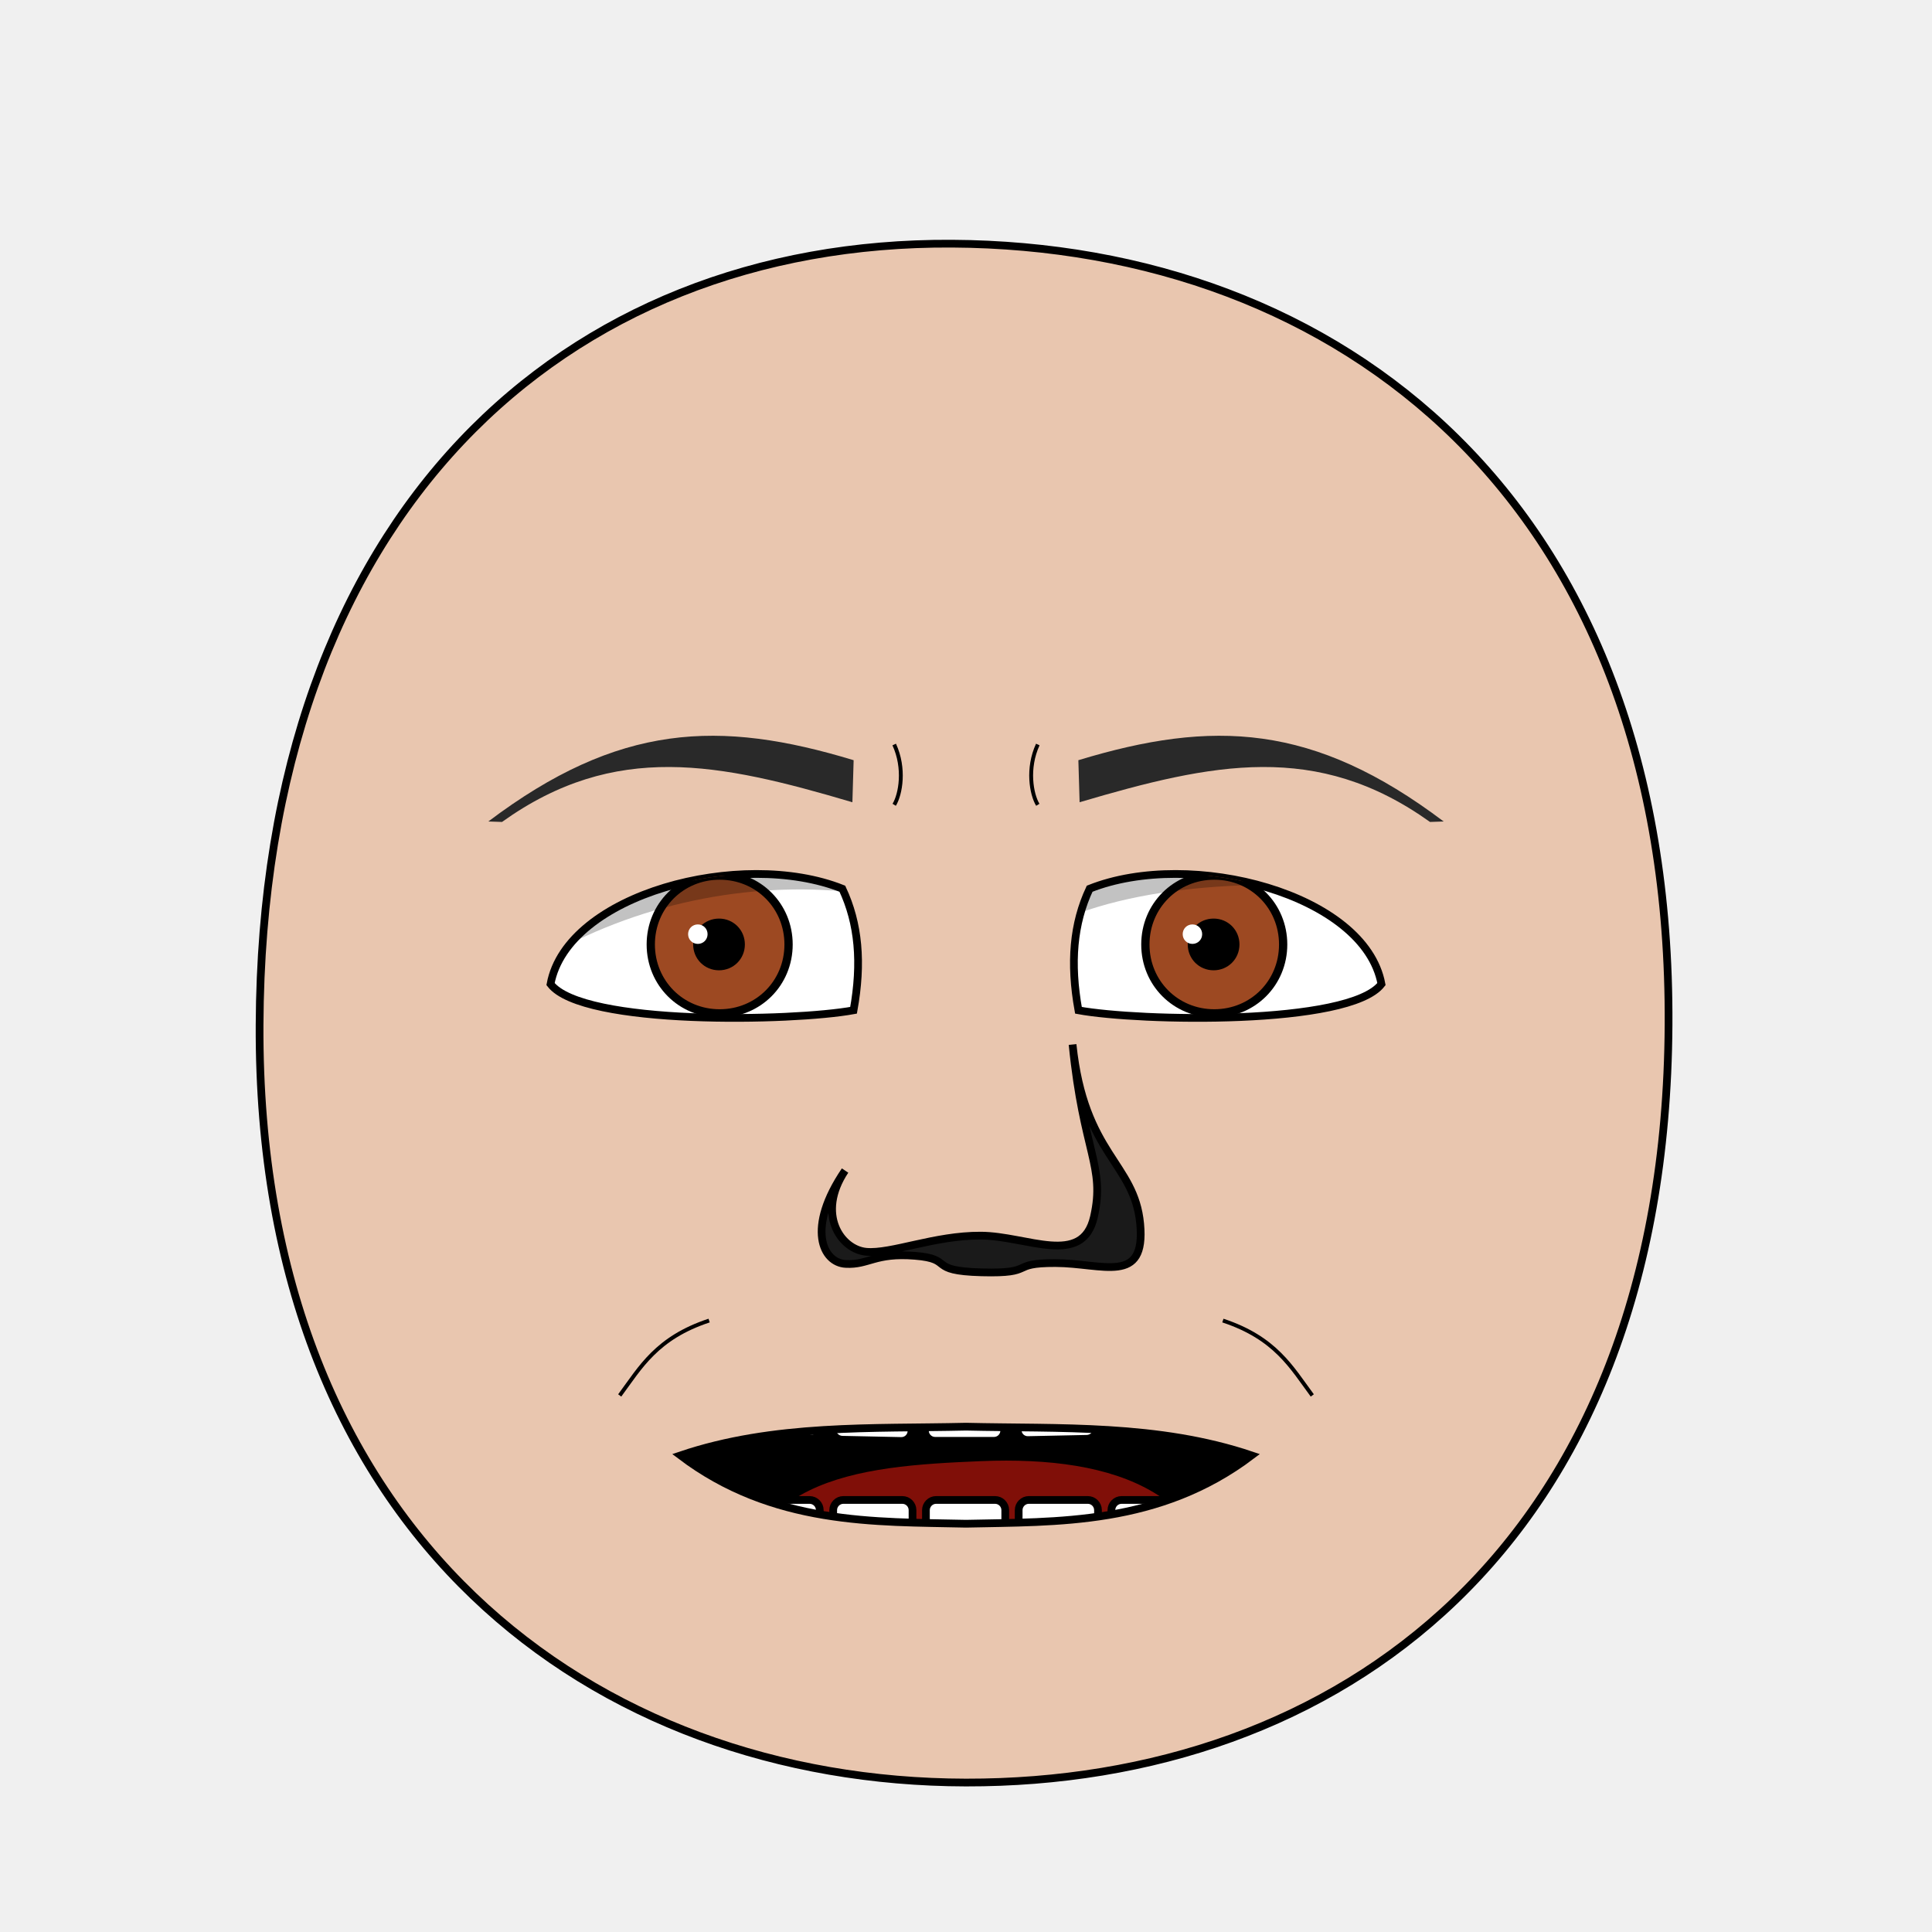
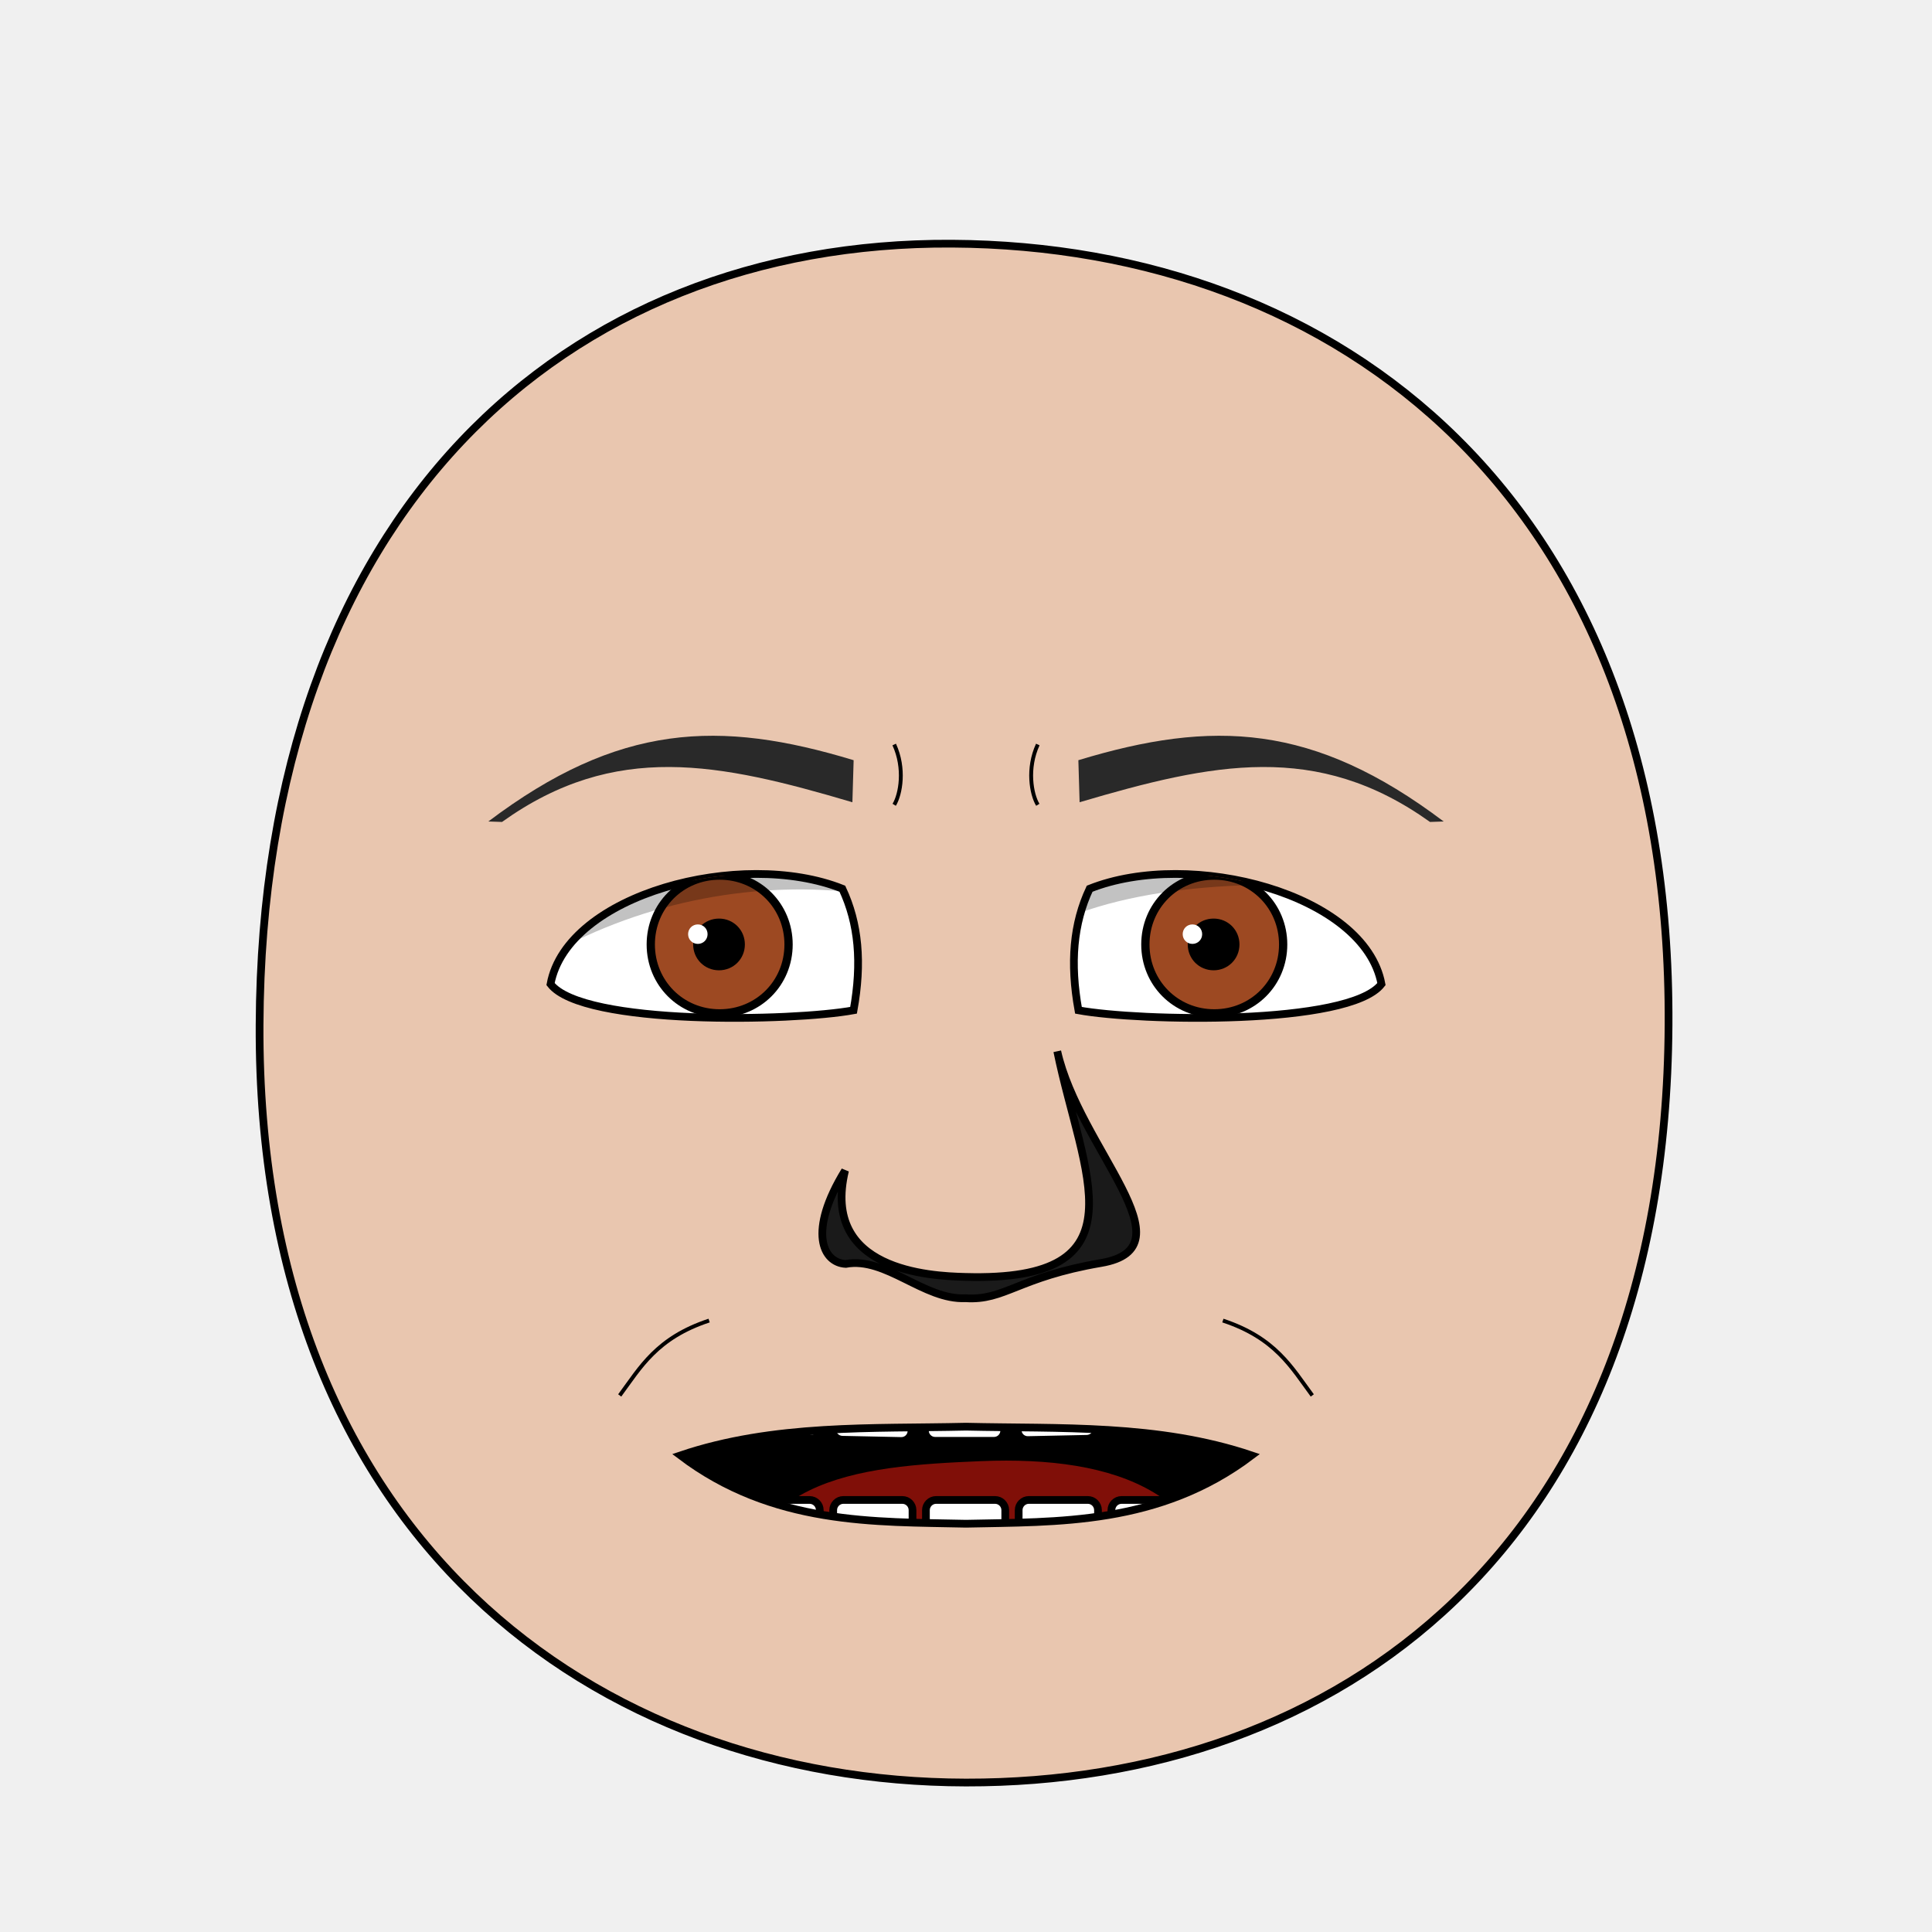
- <svg xmlns="http://www.w3.org/2000/svg" xmlns:xlink="http://www.w3.org/1999/xlink" viewBox="0 0 250 250" id="emoticon-front-view" height="100%" width="100%" version="1.1">
+ <svg xmlns="http://www.w3.org/2000/svg" xmlns:xlink="http://www.w3.org/1999/xlink" id="emoticon-front-view" viewBox="0 0 250 250" height="100%" width="100%" version="1.1">
  <defs id="defs">
    <clipPath id="clipPath-left-eye">
      <use transform="matrix(1,0,0,1,0,0)" x="0" width="1" xlink:href="#left-eye-outline" height="1" y="0" id="use-left-eye-outline-1">
</use>
    </clipPath>
    <clipPath id="clipPath-right-eye">
      <use transform="matrix(-1,0,0,1,250,0)" id="use-left-eye-outline-2" y="0" height="250" xlink:href="#left-eye-outline" width="250" x="0" morph="fixed">
</use>
    </clipPath>
    <clipPath id="clipPath-mouth" clipPathUnits="userSpaceOnUse">
      <use transform="matrix(1,0,0,1,0,0)" height="250" y="0" x="0" xlink:href="#mouth-outline" id="use-mouth-outline" width="250">
</use>
    </clipPath>
  </defs>
  <g id="head">
    <path d="M 124.98,230.66 C 172.77,230.75 215.51,200.57 215.91,132.64 216.3,64.72 173.26,31.81 123.18,31.53 73.1,31.24 33.88,66.28 33.59,132.64 33.3,199.01 77.19,230.57 124.98,230.66 Z" style="fill:#e9c6af;stroke:#000000;stroke-width:1" id="head-outline">
</path>
  </g>
  <g id="left-eye">
    <path d="M 109,115 C 111.11,119.5 111.56,124.58 110.45,130.73 102.59,132.17 75.43,132.75 71.24,127.34 73.4,115.68 95.9,109.79 109,115 Z" style="fill:#ffffff;stroke:#000000;stroke-width:1" id="left-eye-outline">
</path>
    <g clip-path="url(#clipPath-left-eye)" id="left-eyeball">
      <g id="left-lens">
        <path d="M 1,0.5 C 1,0.78 0.78,1 0.5,1 0.22,1 0,0.78 0,0.5 0,0.22 0.22,0 0.5,0 0.78,0 1,0.22 1,0.5 z" transform="matrix(17.83,0,0,17.83,84.21,113.3)" style="fill:#9d4922;stroke:#000000;stroke-width:0.06" id="iris" morph="relative">
</path>
        <path d="M 1,0.5 C 1,0.78 0.78,1 0.5,1 0.22,1 0,0.78 0,0.5 0,0.22 0.22,0 0.5,0 0.78,0 1,0.22 1,0.5 z" transform="matrix(5.72,0,0,5.72,90.18,119.35)" style="fill:#000000;stroke:#000000;stroke-width:0.17" id="pupil" morph="relative">
</path>
        <path d="M 1,0.5 C 1,0.78 0.78,1 0.5,1 0.22,1 0,0.78 0,0.5 0,0.22 0.22,0 0.5,0 0.78,0 1,0.22 1,0.5 z" transform="matrix(2.52,0,0,2.52,89.04,119.62)" style="fill:#ffffff;stroke:none" id="glare" morph="transform-only">
</path>
      </g>
      <path d="M 50,75 125,75 125,118.99 C 100.32,109.39 66.84,117.59 50,142.9 Z" style="opacity:0.24;fill:#000000;stroke:#000000;stroke-width:0px" id="left-lid-shadow">
</path>
    </g>
  </g>
  <g id="right-eye">
    <use transform="matrix(-1,0,0,1,250,0)" id="right-eye-outline" y="0" height="250" xlink:href="#left-eye-outline" width="250" x="0" morph="fixed">
</use>
    <g clip-path="url(#clipPath-right-eye)" id="right-eyeball">
      <use transform="matrix(1,0,0,1,64,0)" id="right-lens" y="0" height="1" xlink:href="#left-lens" width="1" x="0" morph="fixed">
</use>
      <path d="M 125,129.08 125,75 200,75 200,118.41 C 188.91,115.73 138.27,107.09 125,129.08 Z" style="opacity:0.24;fill:#000000;stroke:#000000;stroke-width:0px" id="right-lid-shadow">
</path>
    </g>
  </g>
  <path d="M 110.3,103.81 C 93.05,98.71 79.59,95.9 64.96,106.36 L 63.19,106.3 C 80.03,93.59 93.07,93.09 110.46,98.37 Z" style="fill:#292929;stroke-width:1" id="left-eye-brow">
</path>
  <g id="nose">
-     <path d="M 109.35,151.47 C 105.61,157.12 108.83,161.67 112.07,161.98 115.32,162.28 120.92,159.86 126.9,159.89 132.89,159.91 140.07,164.01 141.56,157.45 143.04,150.89 140.19,149.16 138.79,135.16 140.29,149.49 146.8,150.42 147.54,158.37 148.28,166.32 142.72,163.46 136.58,163.44 130.44,163.42 134.21,164.83 127.02,164.64 119.85,164.45 123.58,162.91 118.39,162.5 113.21,162.08 112.41,163.71 109.44,163.55 106.47,163.4 104.27,158.94 109.35,151.47 Z" style="fill:#1a1a1a;stroke:#000000;stroke-width:1" id="nose-outline">
+     <path d="M 109.35,151.47 C 106.23,164.41 120.29,165.12 124.89,165.23 148.36,165.9 140.07,151.96 136.81,136.04 139.63,148.61 154.31,161.42 142.48,163.43 131.7,165.27 130.03,168.32 124.94,167.99 119.54,168.24 114.63,162.59 109.44,163.55 106.47,163.4 104.49,159.38 109.35,151.47 Z" style="fill:#1a1a1a;stroke:#000000;stroke-width:1" id="nose-outline">
</path>
  </g>
  <use transform="matrix(-1,0,0,1,250,0)" x="0" width="250" xlink:href="#left-eye-brow" height="250" y="0" id="right-eye-brow">
</use>
  <g id="mouth">
    <g id="mouth-interior" clip-path="url(#clipPath-mouth)">
-       <rect style="fill:#000000;stroke:none" x="68.16" width="119.944" id="mouth-background" height="66.556" y="159.934">
+       <rect style="fill:#000000;stroke:none" id="mouth-background" x="68.16" width="119.944" height="66.556" y="159.934">
</rect>
      <path d="M 94.84,211.42 C 94.51,191.12 110.73,189.74 126.96,189.07 144.51,188.36 158.42,193.11 158.42,211.42 137.23,211.42 116.04,211.42 94.84,211.42 Z" style="fill:#800f08;stroke:none" id="tongue">
</path>
      <g transform="matrix(1,0,0,1,0.5,-1.01)" morph="fix-children" id="upper-teeth">
        <rect width="10.356" x="96.362" ry="1.325" transform="matrix(0.991225,0.1321854,0,1,0,0)" rx="1.336" y="158.085" height="15.123" id="tooth-02" style="fill:#ffffff;fill-opacity:1;stroke:#000000;stroke-width:1.004;stroke-opacity:1">
</rect>
        <rect rx="1.325" y="169.917" height="15.123" transform="matrix(0.999781,0.02092668,0,1,0,0)" id="tooth-03" width="10.267" x="107.205" ry="1.325" style="fill:#ffffff;fill-opacity:1;stroke:#000000;stroke-width:1;stroke-opacity:1">
</rect>
        <rect width="10.265" x="119.182" ry="1.325" rx="1.325" y="172.327" height="15.123" id="tooth-04" style="fill:#ffffff;fill-opacity:1;stroke:#000000;stroke-opacity:1">
</rect>
        <rect rx="1.325" y="175.003" height="15.123" transform="matrix(0.999781,-0.02092669,0,1,0,0)" id="tooth-05" width="10.267" x="131.211" ry="1.325" style="fill:#ffffff;fill-opacity:1;stroke:#000000;stroke-width:1;stroke-opacity:1">
</rect>
        <rect width="10.394" x="144.894" ry="1.325" transform="matrix(0.9876076,-0.1569434,0,1,0,0)" rx="1.341" y="194.778" height="15.123" id="tooth-06" style="fill:#ffffff;fill-opacity:1;stroke:#000000;stroke-width:1.006;stroke-opacity:1">
</rect>
      </g>
      <g transform="matrix(1,0,0,1,0.5,22)" id="lower-teeth" morph="fix-children">
        <rect style="fill:#ffffff;fill-opacity:1;stroke:#000000;stroke-opacity:1" ry="1.325" x="95.315" width="10.265" id="tooth-09" height="15.123" y="172.091" rx="1.325">
</rect>
        <rect style="fill:#ffffff;fill-opacity:1;stroke:#000000;stroke-opacity:1" id="tooth-10" height="15.123" y="172.091" rx="1.325" ry="1.325" x="107.315" width="10.265">
</rect>
        <rect style="fill:#ffffff;fill-opacity:1;stroke:#000000;stroke-opacity:1" ry="1.325" x="119.315" width="10.265" id="tooth-11" height="15.123" y="172.091" rx="1.325">
</rect>
        <rect style="fill:#ffffff;fill-opacity:1;stroke:#000000;stroke-opacity:1" id="tooth-12" height="15.123" y="172.091" rx="1.325" ry="1.325" x="131.315" width="10.265">
</rect>
        <rect style="fill:#ffffff;fill-opacity:1;stroke:#000000;stroke-opacity:1" ry="1.325" x="143.315" width="10.265" id="tooth-13" height="15.123" y="172.091" rx="1.325">
</rect>
      </g>
    </g>
    <path style="fill:none;stroke:#000000;stroke-width:1px" d="M 161.96,188.33 C 150,197.38 136.77,196.91 125,197.17 113.24,196.91 100,197.38 88.05,188.33 100.14,184.24 112.99,184.89 125,184.61 137.02,184.89 149.86,184.24 161.96,188.33 Z" id="mouth-outline">
</path>
  </g>
  <g id="wrinkles">
    <path d="M 115.71,96.34 C 117.13,99.42 116.54,102.77 115.71,104.14" style="fill:none;stroke:#000000;stroke-width:0.5" id="wrinkle-left-brow">
</path>
    <path d="M 80.19,180.57 C 82.87,176.95 84.95,173.13 91.76,170.88" style="fill:none;stroke:#000000;stroke-width:0.5" id="wrinkle-left-cheek">
</path>
    <use transform="matrix(-1,0,0,1,250,0)" morph="fixed" height="250" y="0" x="0" xlink:href="#wrinkle-left-brow" id="wrinkle-right-brow" width="250">
</use>
    <use transform="matrix(-1,0,0,1,250,0)" morph="fixed" height="250" y="0" x="0" xlink:href="#wrinkle-left-cheek" id="wrinkle-right-cheek" width="250">
</use>
  </g>
</svg>
